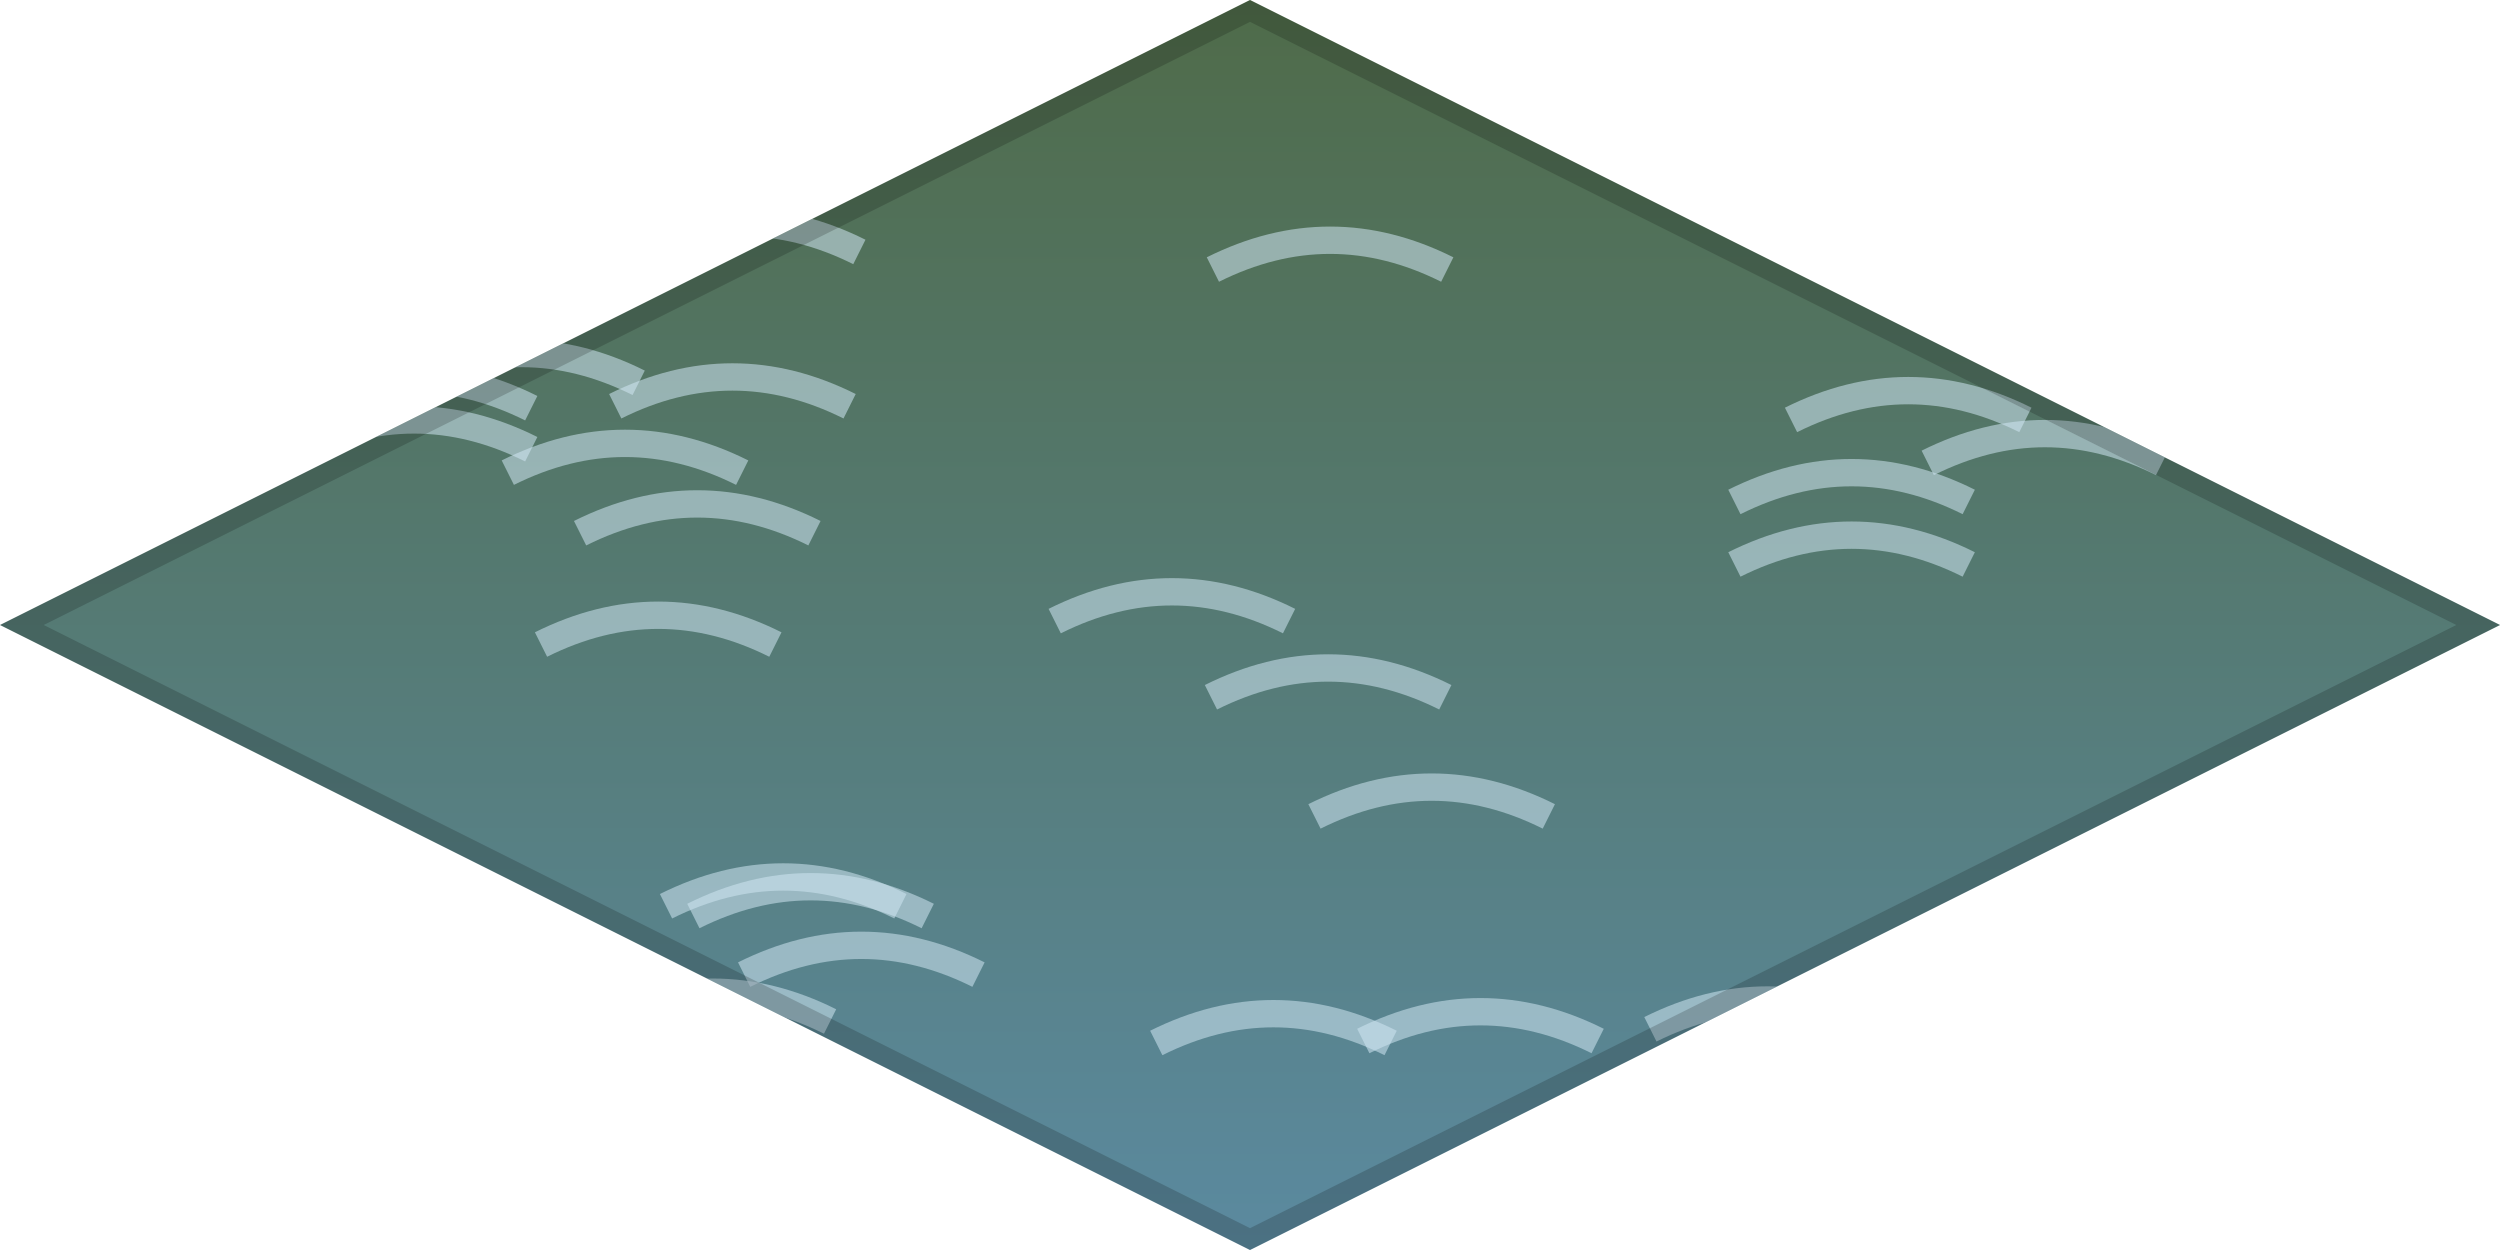
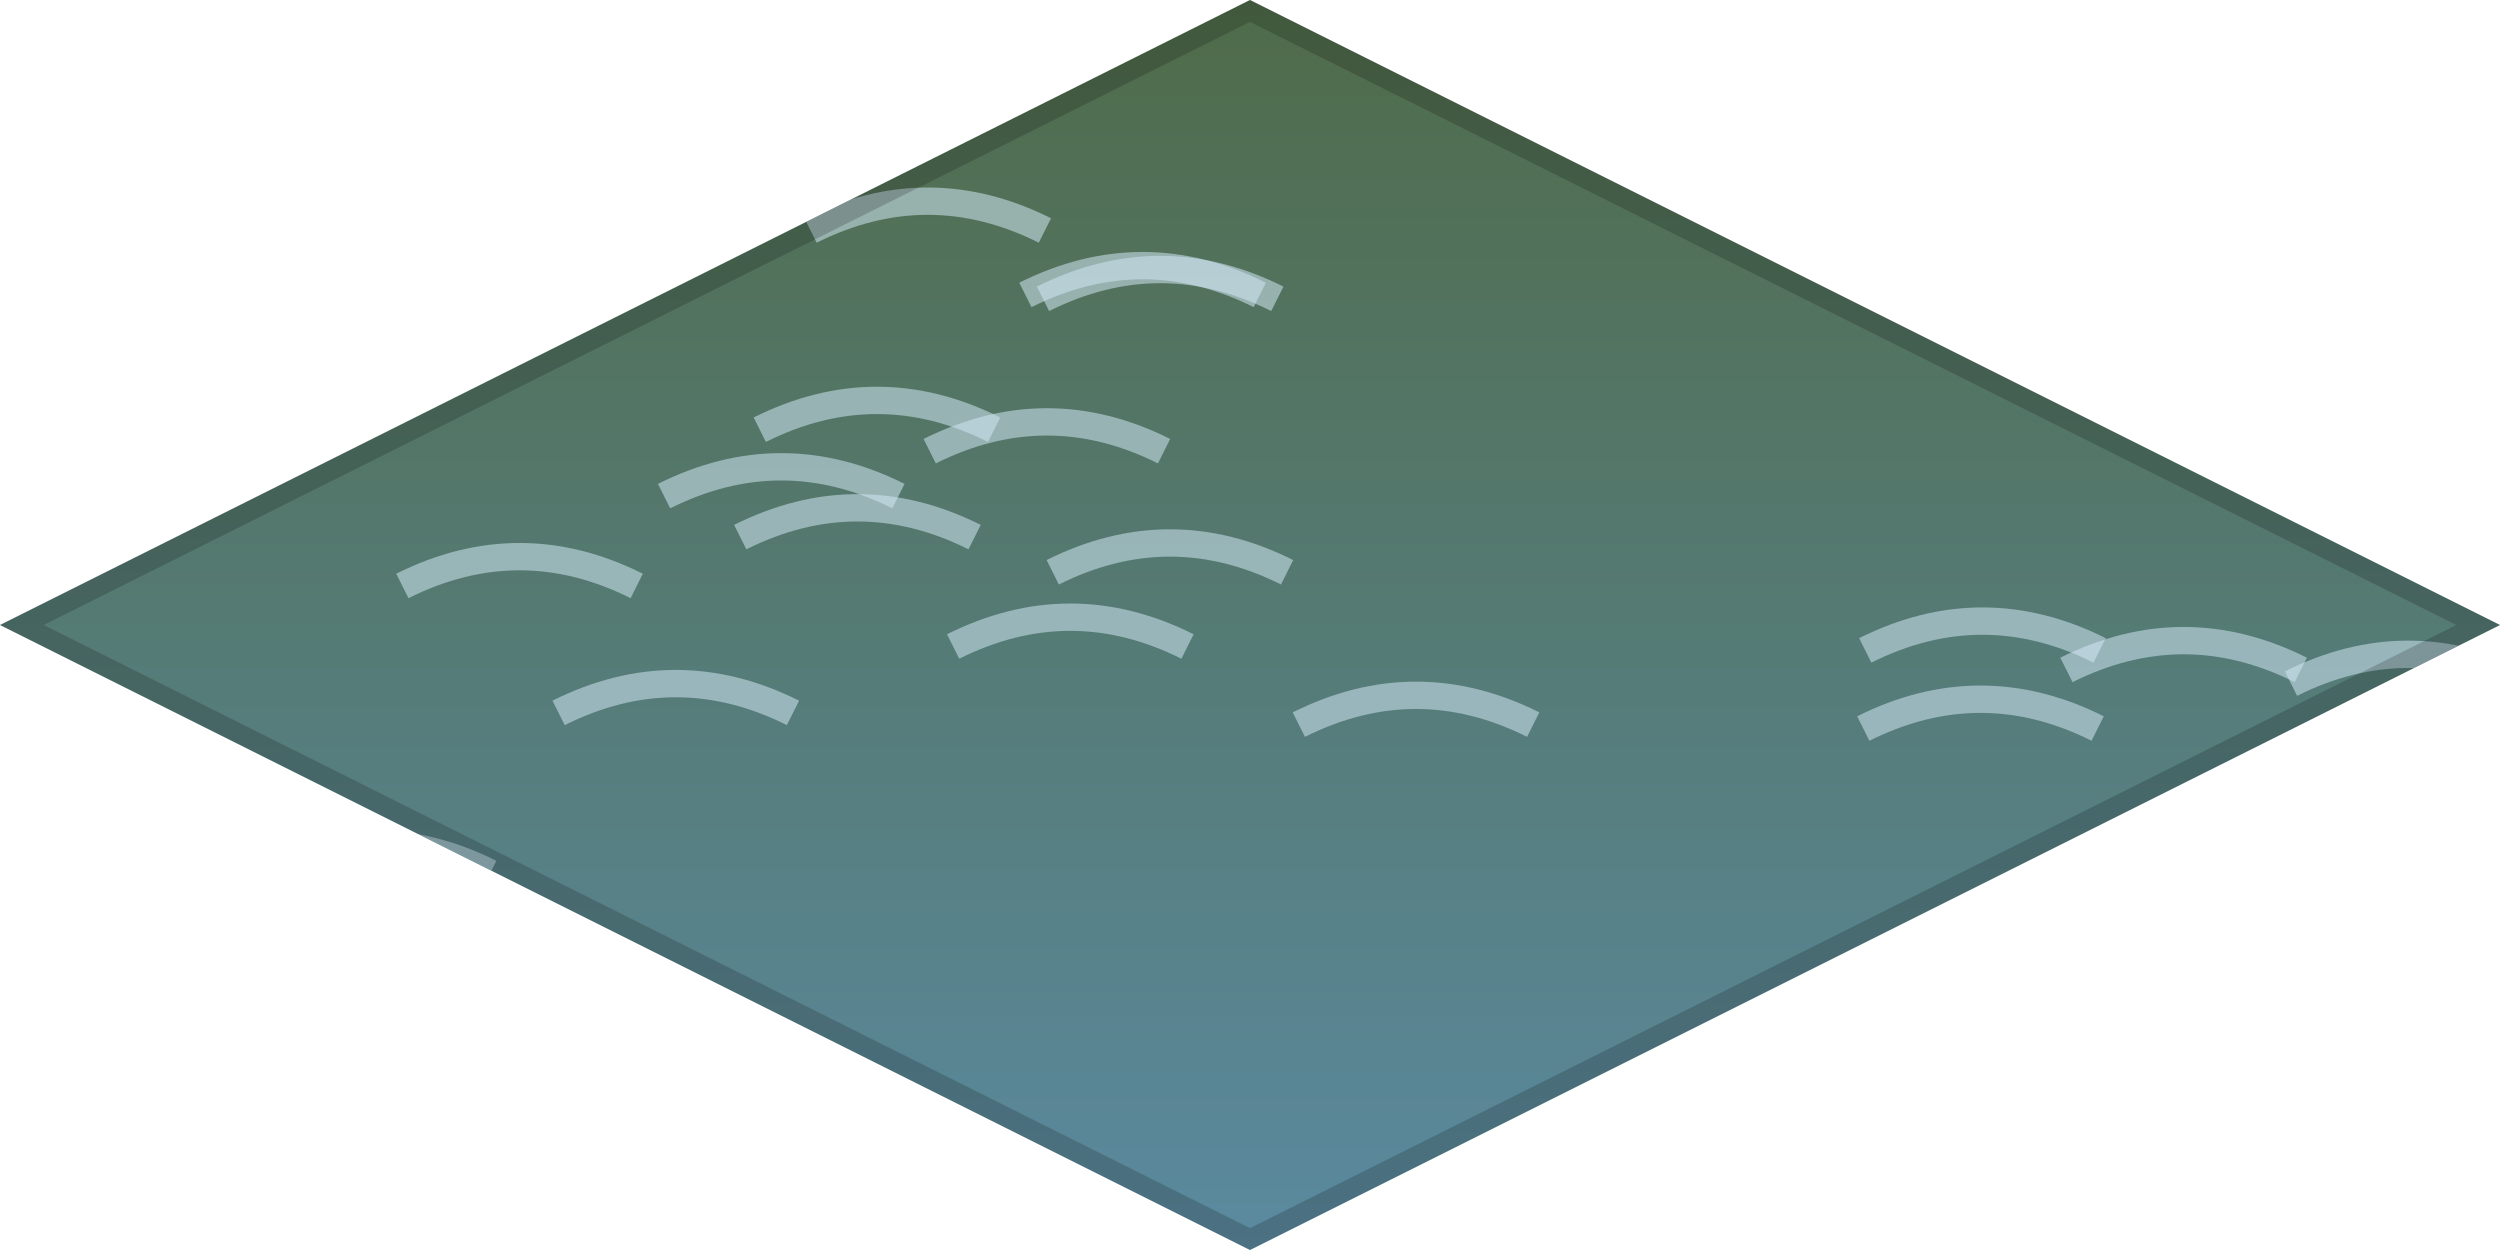
<svg xmlns="http://www.w3.org/2000/svg" width="128" height="64" viewBox="0 0 128 64">
  <defs>
    <linearGradient id="tg" x1="0" y1="0" x2="0" y2="1">
      <stop offset="0" stop-color="#4F6B49" stop-opacity="1" />
      <stop offset="1" stop-color="#5B8AA0" stop-opacity="1" />
    </linearGradient>
    <clipPath id="dia">
      <path d="M64,0 L128,32 L64,64 L0,32 Z" />
    </clipPath>
    <filter id="blur4" x="-50%" y="-50%" width="200%" height="200%">
      <feGaussianBlur stdDeviation="4" />
    </filter>
    <filter id="blur2" x="-50%" y="-50%" width="200%" height="200%">
      <feGaussianBlur stdDeviation="2" />
    </filter>
    <filter id="blur8" x="-80%" y="-80%" width="260%" height="260%">
      <feGaussianBlur stdDeviation="8" />
    </filter>
  </defs>
  <g clip-path="url(#dia)">
    <rect width="128" height="64" fill="url(#tg)" />
-     <path d="M59.2,53.4 q6,-3 12,0" stroke="#CFE6F2" stroke-width="1.4" fill="none" opacity=".55" />
-     <path d="M105.0,12.9 q6,-3 12,0" stroke="#CFE6F2" stroke-width="1.4" fill="none" opacity=".55" />
-     <path d="M27.7,33.0 q6,-3 12,0" stroke="#CFE6F2" stroke-width="1.4" fill="none" opacity=".55" />
-     <path d="M34.1,46.4 q6,-3 12,0" stroke="#CFE6F2" stroke-width="1.4" fill="none" opacity=".55" />
-     <path d="M84.5,52.7 q6,-3 12,0" stroke="#CFE6F2" stroke-width="1.4" fill="none" opacity=".55" />
-     <path d="M69.8,53.3 q6,-3 12,0" stroke="#CFE6F2" stroke-width="1.4" fill="none" opacity=".55" />
-     <path d="M32.0,12.9 q6,-3 12,0" stroke="#CFE6F2" stroke-width="1.4" fill="none" opacity=".55" />
-     <path d="M91.7,21.5 q6,-3 12,0" stroke="#CFE6F2" stroke-width="1.4" fill="none" opacity=".55" />
-     <path d="M20.7,19.6 q6,-3 12,0" stroke="#CFE6F2" stroke-width="1.4" fill="none" opacity=".55" />
-     <path d="M35.5,46.9 q6,-3 12,0" stroke="#CFE6F2" stroke-width="1.4" fill="none" opacity=".55" />
-     <path d="M15.2,23.0 q6,-3 12,0" stroke="#CFE6F2" stroke-width="1.4" fill="none" opacity=".55" />
-     <path d="M88.8,28.9 q6,-3 12,0" stroke="#CFE6F2" stroke-width="1.4" fill="none" opacity=".55" />
-     <path d="M15.2,20.9 q6,-3 12,0" stroke="#CFE6F2" stroke-width="1.4" fill="none" opacity=".55" />
-     <path d="M62.1,13.8 q6,-3 12,0" stroke="#CFE6F2" stroke-width="1.4" fill="none" opacity=".55" />
-     <path d="M98.7,23.7 q6,-3 12,0" stroke="#CFE6F2" stroke-width="1.4" fill="none" opacity=".55" />
-     <path d="M62.0,35.7 q6,-3 12,0" stroke="#CFE6F2" stroke-width="1.4" fill="none" opacity=".55" />
-     <path d="M38.1,49.9 q6,-3 12,0" stroke="#CFE6F2" stroke-width="1.4" fill="none" opacity=".55" />
-     <path d="M26.0,24.2 q6,-3 12,0" stroke="#CFE6F2" stroke-width="1.4" fill="none" opacity=".55" />
-     <path d="M31.5,20.8 q6,-3 12,0" stroke="#CFE6F2" stroke-width="1.4" fill="none" opacity=".55" />
-     <path d="M67.3,41.8 q6,-3 12,0" stroke="#CFE6F2" stroke-width="1.4" fill="none" opacity=".55" />
-     <path d="M116.6,39.2 q6,-3 12,0" stroke="#CFE6F2" stroke-width="1.4" fill="none" opacity=".55" />
-     <path d="M29.7,27.3 q6,-3 12,0" stroke="#CFE6F2" stroke-width="1.4" fill="none" opacity=".55" />
-     <path d="M30.5,52.3 q6,-3 12,0" stroke="#CFE6F2" stroke-width="1.4" fill="none" opacity=".55" />
-     <path d="M108.8,9.7 q6,-3 12,0" stroke="#CFE6F2" stroke-width="1.4" fill="none" opacity=".55" />
-     <path d="M54.0,31.8 q6,-3 12,0" stroke="#CFE6F2" stroke-width="1.4" fill="none" opacity=".55" />
-     <path d="M88.8,25.7 q6,-3 12,0" stroke="#CFE6F2" stroke-width="1.4" fill="none" opacity=".55" />
+     <path d="M20.6,30.0 q6,-3 12,0" stroke="#CFE6F2" stroke-width="1.4" fill="none" opacity=".55" />
+     <path d="M53.4,15.3 q6,-3 12,0" stroke="#CFE6F2" stroke-width="1.4" fill="none" opacity=".55" />
+     <path d="M95.4,37.3 q6,-3 12,0" stroke="#CFE6F2" stroke-width="1.4" fill="none" opacity=".55" />
+     <path d="M48.8,33.1 q6,-3 12,0" stroke="#CFE6F2" stroke-width="1.4" fill="none" opacity=".55" />
+     <path d="M38.9,22.0 q6,-3 12,0" stroke="#CFE6F2" stroke-width="1.4" fill="none" opacity=".55" />
+     <path d="M53.9,29.3 q6,-3 12,0" stroke="#CFE6F2" stroke-width="1.4" fill="none" opacity=".55" />
+     <path d="M13.1,44.7 q6,-3 12,0" stroke="#CFE6F2" stroke-width="1.4" fill="none" opacity=".55" />
+     <path d="M28.6,36.5 q6,-3 12,0" stroke="#CFE6F2" stroke-width="1.4" fill="none" opacity=".55" />
+     <path d="M22.0,14.0 q6,-3 12,0" stroke="#CFE6F2" stroke-width="1.4" fill="none" opacity=".55" />
+     <path d="M95.5,33.3 q6,-3 12,0" stroke="#CFE6F2" stroke-width="1.4" fill="none" opacity=".55" />
+     <path d="M78.2,6.0 q6,-3 12,0" stroke="#CFE6F2" stroke-width="1.4" fill="none" opacity=".55" />
+     <path d="M52.5,15.1 q6,-3 12,0" stroke="#CFE6F2" stroke-width="1.4" fill="none" opacity=".55" />
+     <path d="M20.4,52.1 q6,-3 12,0" stroke="#CFE6F2" stroke-width="1.4" fill="none" opacity=".55" />
+     <path d="M98.8,53.8 q6,-3 12,0" stroke="#CFE6F2" stroke-width="1.4" fill="none" opacity=".55" />
+     <path d="M34.0,25.4 q6,-3 12,0" stroke="#CFE6F2" stroke-width="1.4" fill="none" opacity=".55" />
+     <path d="M105.8,34.3 q6,-3 12,0" stroke="#CFE6F2" stroke-width="1.4" fill="none" opacity=".55" />
+     <path d="M29.7,10.6 q6,-3 12,0" stroke="#CFE6F2" stroke-width="1.4" fill="none" opacity=".55" />
+     <path d="M66.5,37.1 q6,-3 12,0" stroke="#CFE6F2" stroke-width="1.4" fill="none" opacity=".55" />
+     <path d="M28.1,57.4 q6,-3 12,0" stroke="#CFE6F2" stroke-width="1.4" fill="none" opacity=".55" />
+     <path d="M114.3,52.8 q6,-3 12,0" stroke="#CFE6F2" stroke-width="1.4" fill="none" opacity=".55" />
+     <path d="M37.9,27.5 q6,-3 12,0" stroke="#CFE6F2" stroke-width="1.4" fill="none" opacity=".55" />
+     <path d="M94.1,14.2 q6,-3 12,0" stroke="#CFE6F2" stroke-width="1.4" fill="none" opacity=".55" />
+     <path d="M41.5,11.8 q6,-3 12,0" stroke="#CFE6F2" stroke-width="1.4" fill="none" opacity=".55" />
+     <path d="M47.6,23.1 q6,-3 12,0" stroke="#CFE6F2" stroke-width="1.4" fill="none" opacity=".55" />
+     <path d="M20.4,11.9 q6,-3 12,0" stroke="#CFE6F2" stroke-width="1.4" fill="none" opacity=".55" />
+     <path d="M117.3,35.0 q6,-3 12,0" stroke="#CFE6F2" stroke-width="1.4" fill="none" opacity=".55" />
    <path d="M64,0 L128,32 L64,64 L0,32 Z" fill="none" stroke="#000" stroke-width="2" opacity=".18" />
  </g>
</svg>
